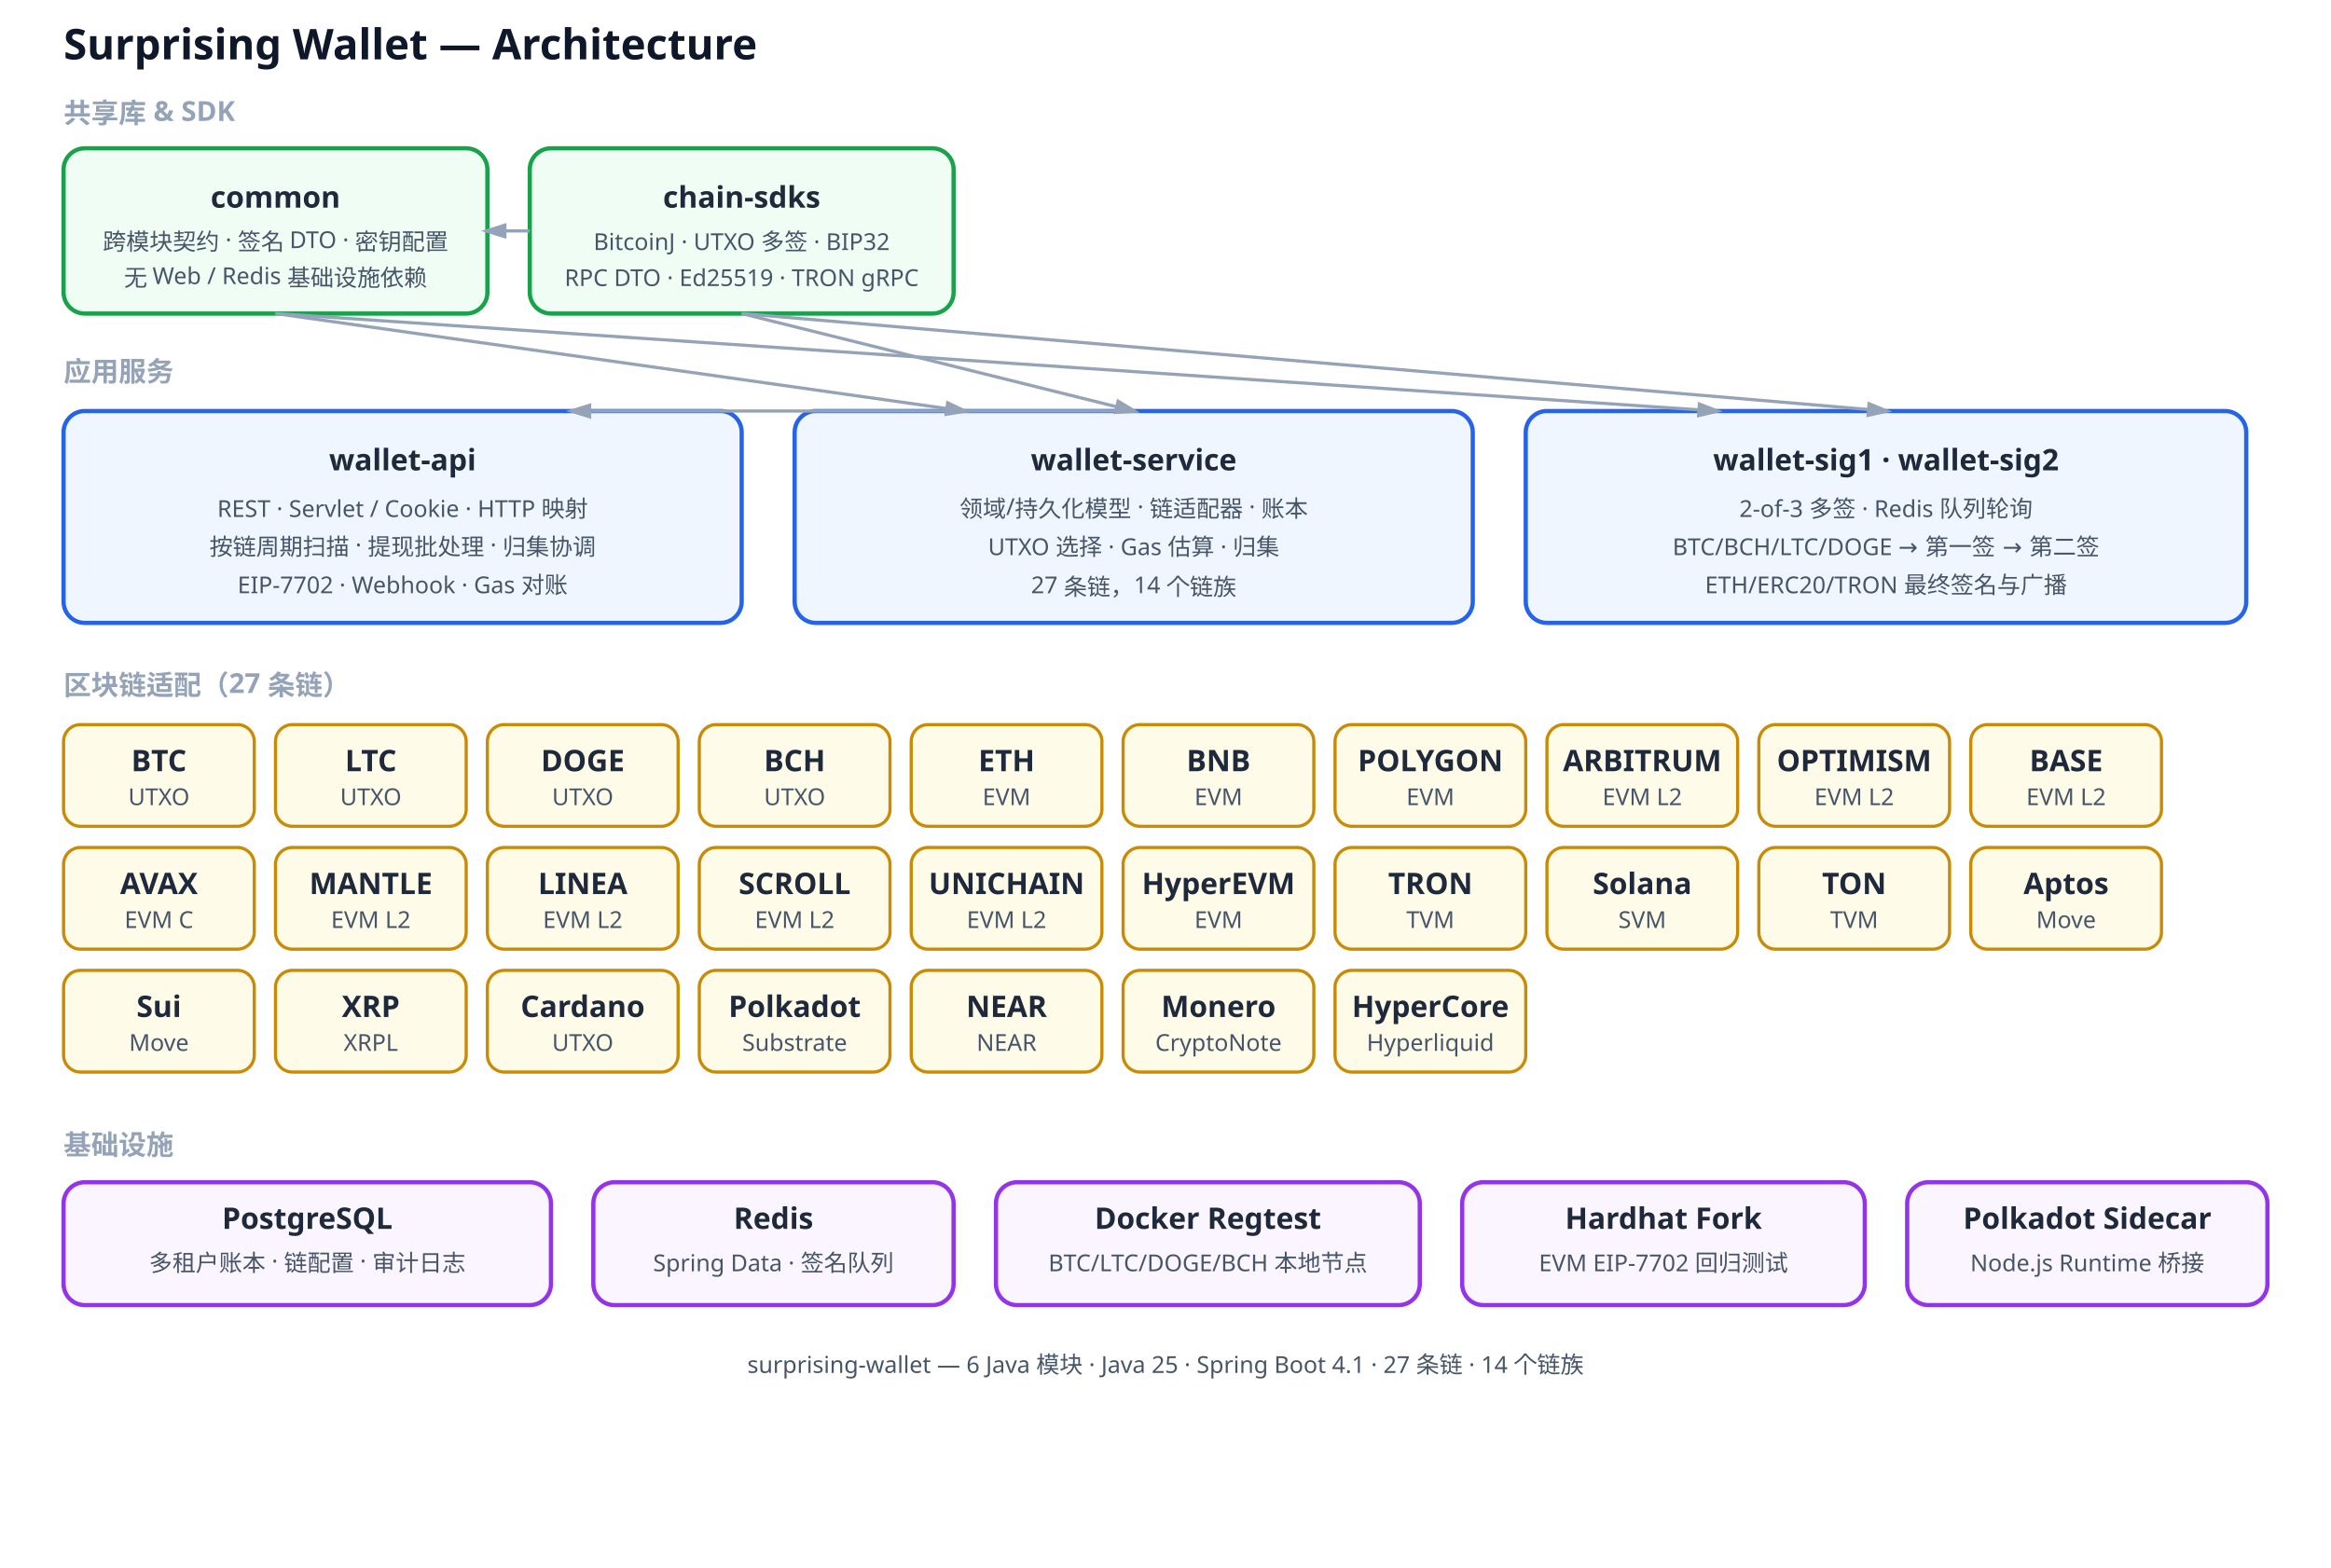
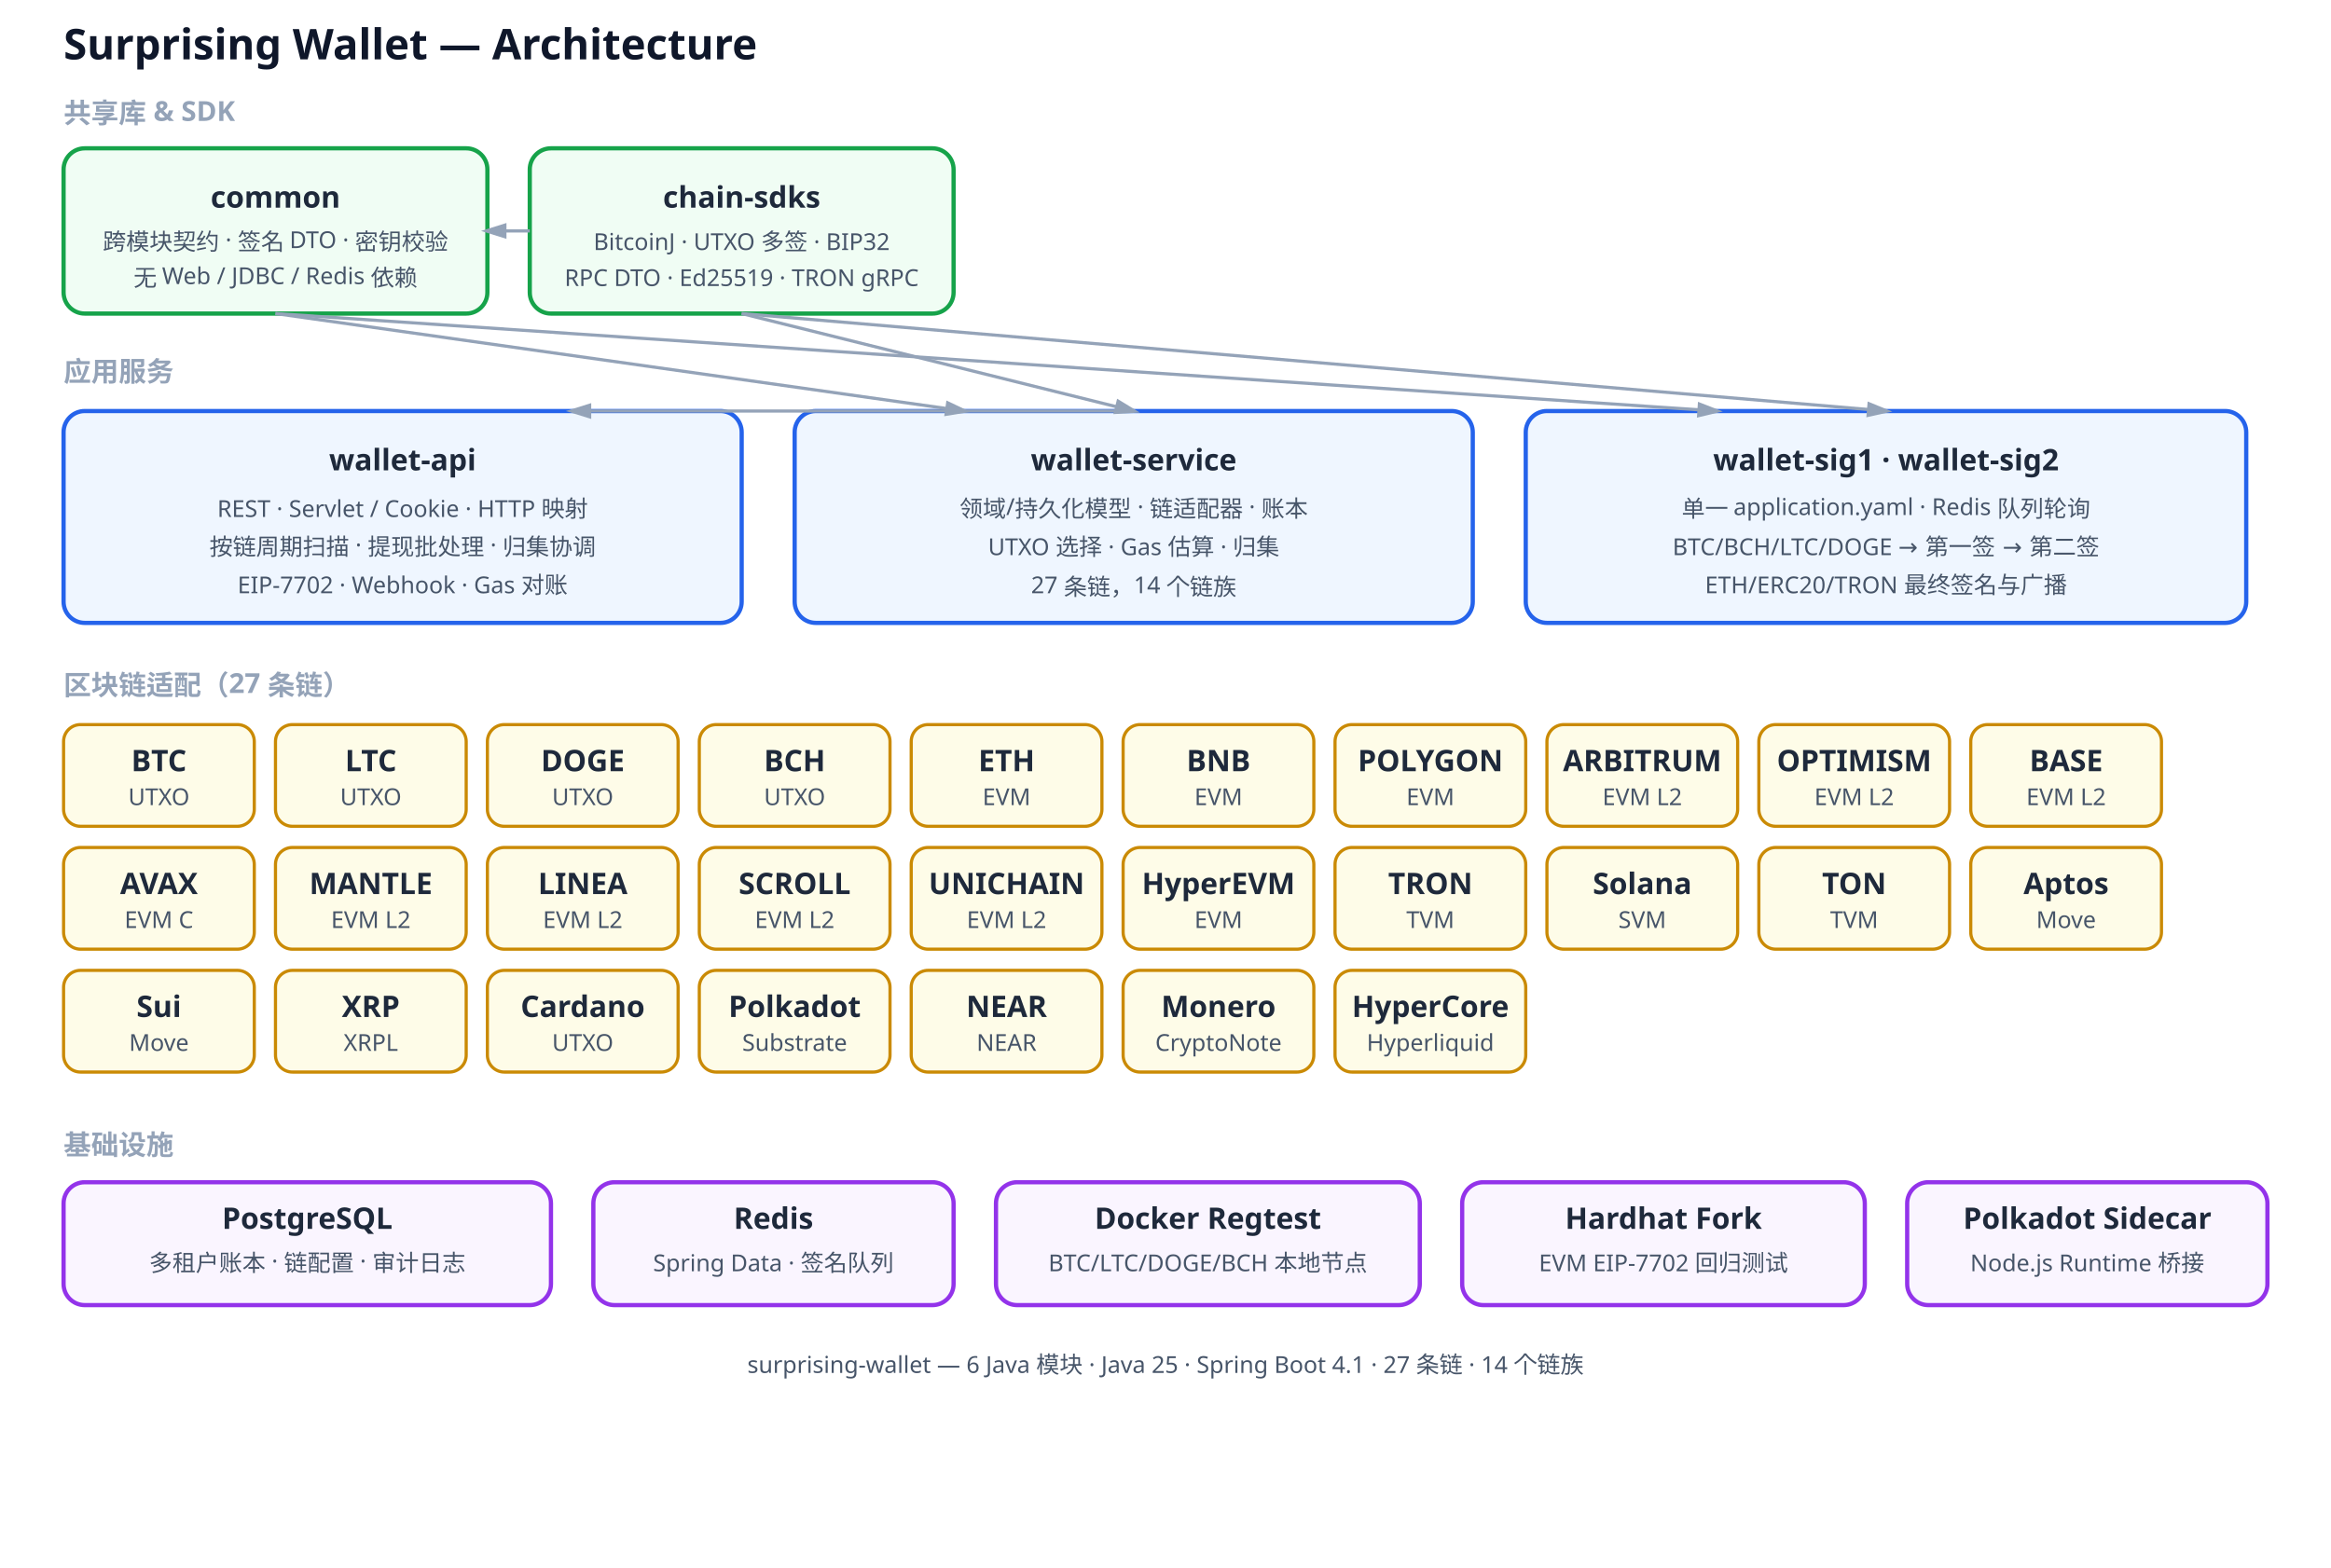
<svg xmlns="http://www.w3.org/2000/svg" width="1100" height="740" viewBox="0 0 1100 740">
  <style>
    .svc   { fill: #eff6ff; stroke: #2563eb; stroke-width: 2; rx: 10; }
    .lib   { fill: #f0fdf4; stroke: #16a34a; stroke-width: 2; rx: 10; }
    .chain { fill: #fefce8; stroke: #ca8a04; stroke-width: 1.5; rx: 8; }
    .infra { fill: #faf5ff; stroke: #9333ea; stroke-width: 2; rx: 10; }
    .label { font: 14px sans-serif; font-weight: 700; fill: #1e293b; }
    .desc  { font: 11px sans-serif; fill: #475569; }
    .title { font: 20px sans-serif; font-weight: 700; fill: #0f172a; }
    .sep   { font: 13px sans-serif; font-weight: 600; fill: #94a3b8; }
    .arrow { stroke: #94a3b8; stroke-width: 1.5; marker-end: url(#arr); }
  </style>
  <defs>
    <marker id="arr" markerWidth="8" markerHeight="8" refX="6" refY="2.5" orient="auto" markerUnits="strokeWidth">
      <path d="M0,0 L0,5 L8,2.5 z" fill="#94a3b8" />
    </marker>
  </defs>
  <text x="30" y="28" class="title">Surprising Wallet —  Architecture</text>
  <text x="30" y="58" class="sep"> 共享库 &amp; SDK</text>
  <rect x="30" y="70" width="200" height="78" class="lib" />
  <text x="130" y="98" text-anchor="middle" class="label">common</text>
-   <text x="130" y="118" text-anchor="middle" class="desc">跨模块契约 · 签名 DTO · 密钥配置</text>
-   <text x="130" y="135" text-anchor="middle" class="desc">无 Web / Redis 基础设施依赖</text>
+   <text x="130" y="118" text-anchor="middle" class="desc">跨模块契约 · 签名 DTO · 密钥校验</text>
+   <text x="130" y="135" text-anchor="middle" class="desc">无 Web / JDBC / Redis 依赖</text>
  <rect x="250" y="70" width="200" height="78" class="lib" />
  <text x="350" y="98" text-anchor="middle" class="label">chain-sdks</text>
  <text x="350" y="118" text-anchor="middle" class="desc">BitcoinJ · UTXO 多签 · BIP32</text>
  <text x="350" y="135" text-anchor="middle" class="desc">RPC DTO · Ed25519 · TRON gRPC</text>
  <text x="30" y="180" class="sep"> 应用服务</text>
  <rect x="30" y="194" width="320" height="100" class="svc" />
  <text x="190" y="222" text-anchor="middle" class="label">wallet-api</text>
  <text x="190" y="244" text-anchor="middle" class="desc">REST · Servlet / Cookie · HTTP 映射</text>
  <text x="190" y="262" text-anchor="middle" class="desc">按链周期扫描 · 提现批处理 · 归集协调</text>
  <text x="190" y="280" text-anchor="middle" class="desc">EIP-7702 · Webhook · Gas 对账</text>
  <rect x="375" y="194" width="320" height="100" class="svc" />
  <text x="535" y="222" text-anchor="middle" class="label">wallet-service</text>
  <text x="535" y="244" text-anchor="middle" class="desc">领域/持久化模型 · 链适配器 · 账本</text>
  <text x="535" y="262" text-anchor="middle" class="desc">UTXO 选择 · Gas 估算 · 归集</text>
  <text x="535" y="280" text-anchor="middle" class="desc">27 条链，14 个链族</text>
  <rect x="720" y="194" width="340" height="100" class="svc" />
  <text x="890" y="222" text-anchor="middle" class="label">wallet-sig1 · wallet-sig2</text>
-   <text x="890" y="244" text-anchor="middle" class="desc">2-of-3 多签 · Redis 队列轮询</text>
+   <text x="890" y="244" text-anchor="middle" class="desc">单一 application.yaml · Redis 队列轮询</text>
  <text x="890" y="262" text-anchor="middle" class="desc">BTC/BCH/LTC/DOGE → 第一签 → 第二签</text>
  <text x="890" y="280" text-anchor="middle" class="desc">ETH/ERC20/TRON 最终签名与广播</text>
  <line x1="250" y1="109" x2="230" y2="109" class="arrow" />
  <line x1="130" y1="148" x2="455" y2="194" class="arrow" />
  <line x1="350" y1="148" x2="535" y2="194" class="arrow" />
  <line x1="535" y1="194" x2="270" y2="194" class="arrow" />
  <line x1="130" y1="148" x2="810" y2="194" class="arrow" />
  <line x1="350" y1="148" x2="890" y2="194" class="arrow" />
  <text x="30" y="328" class="sep"> 区块链适配（27 条链）</text>
  <rect x="30" y="342" width="90" height="48" class="chain" />
  <text x="75" y="364" text-anchor="middle" class="label">BTC</text>
  <text x="75" y="380" text-anchor="middle" class="desc">UTXO</text>
  <rect x="130" y="342" width="90" height="48" class="chain" />
  <text x="175" y="364" text-anchor="middle" class="label">LTC</text>
  <text x="175" y="380" text-anchor="middle" class="desc">UTXO</text>
  <rect x="230" y="342" width="90" height="48" class="chain" />
  <text x="275" y="364" text-anchor="middle" class="label">DOGE</text>
  <text x="275" y="380" text-anchor="middle" class="desc">UTXO</text>
  <rect x="330" y="342" width="90" height="48" class="chain" />
  <text x="375" y="364" text-anchor="middle" class="label">BCH</text>
  <text x="375" y="380" text-anchor="middle" class="desc">UTXO</text>
  <rect x="430" y="342" width="90" height="48" class="chain" />
  <text x="475" y="364" text-anchor="middle" class="label">ETH</text>
  <text x="475" y="380" text-anchor="middle" class="desc">EVM</text>
  <rect x="530" y="342" width="90" height="48" class="chain" />
  <text x="575" y="364" text-anchor="middle" class="label">BNB</text>
  <text x="575" y="380" text-anchor="middle" class="desc">EVM</text>
  <rect x="630" y="342" width="90" height="48" class="chain" />
  <text x="675" y="364" text-anchor="middle" class="label">POLYGON</text>
  <text x="675" y="380" text-anchor="middle" class="desc">EVM</text>
  <rect x="730" y="342" width="90" height="48" class="chain" />
  <text x="775" y="364" text-anchor="middle" class="label">ARBITRUM</text>
  <text x="775" y="380" text-anchor="middle" class="desc">EVM L2</text>
  <rect x="830" y="342" width="90" height="48" class="chain" />
  <text x="875" y="364" text-anchor="middle" class="label">OPTIMISM</text>
  <text x="875" y="380" text-anchor="middle" class="desc">EVM L2</text>
  <rect x="930" y="342" width="90" height="48" class="chain" />
  <text x="975" y="364" text-anchor="middle" class="label">BASE</text>
  <text x="975" y="380" text-anchor="middle" class="desc">EVM L2</text>
  <rect x="30" y="400" width="90" height="48" class="chain" />
  <text x="75" y="422" text-anchor="middle" class="label">AVAX</text>
  <text x="75" y="438" text-anchor="middle" class="desc">EVM C</text>
  <rect x="130" y="400" width="90" height="48" class="chain" />
  <text x="175" y="422" text-anchor="middle" class="label">MANTLE</text>
  <text x="175" y="438" text-anchor="middle" class="desc">EVM L2</text>
  <rect x="230" y="400" width="90" height="48" class="chain" />
  <text x="275" y="422" text-anchor="middle" class="label">LINEA</text>
  <text x="275" y="438" text-anchor="middle" class="desc">EVM L2</text>
  <rect x="330" y="400" width="90" height="48" class="chain" />
  <text x="375" y="422" text-anchor="middle" class="label">SCROLL</text>
  <text x="375" y="438" text-anchor="middle" class="desc">EVM L2</text>
  <rect x="430" y="400" width="90" height="48" class="chain" />
  <text x="475" y="422" text-anchor="middle" class="label">UNICHAIN</text>
  <text x="475" y="438" text-anchor="middle" class="desc">EVM L2</text>
  <rect x="530" y="400" width="90" height="48" class="chain" />
  <text x="575" y="422" text-anchor="middle" class="label">HyperEVM</text>
  <text x="575" y="438" text-anchor="middle" class="desc">EVM</text>
  <rect x="630" y="400" width="90" height="48" class="chain" />
  <text x="675" y="422" text-anchor="middle" class="label">TRON</text>
  <text x="675" y="438" text-anchor="middle" class="desc">TVM</text>
  <rect x="730" y="400" width="90" height="48" class="chain" />
  <text x="775" y="422" text-anchor="middle" class="label">Solana</text>
  <text x="775" y="438" text-anchor="middle" class="desc">SVM</text>
  <rect x="830" y="400" width="90" height="48" class="chain" />
  <text x="875" y="422" text-anchor="middle" class="label">TON</text>
  <text x="875" y="438" text-anchor="middle" class="desc">TVM</text>
  <rect x="930" y="400" width="90" height="48" class="chain" />
  <text x="975" y="422" text-anchor="middle" class="label">Aptos</text>
  <text x="975" y="438" text-anchor="middle" class="desc">Move</text>
  <rect x="30" y="458" width="90" height="48" class="chain" />
  <text x="75" y="480" text-anchor="middle" class="label">Sui</text>
  <text x="75" y="496" text-anchor="middle" class="desc">Move</text>
  <rect x="130" y="458" width="90" height="48" class="chain" />
  <text x="175" y="480" text-anchor="middle" class="label">XRP</text>
  <text x="175" y="496" text-anchor="middle" class="desc">XRPL</text>
  <rect x="230" y="458" width="90" height="48" class="chain" />
  <text x="275" y="480" text-anchor="middle" class="label">Cardano</text>
  <text x="275" y="496" text-anchor="middle" class="desc">UTXO</text>
  <rect x="330" y="458" width="90" height="48" class="chain" />
  <text x="375" y="480" text-anchor="middle" class="label">Polkadot</text>
  <text x="375" y="496" text-anchor="middle" class="desc">Substrate</text>
  <rect x="430" y="458" width="90" height="48" class="chain" />
  <text x="475" y="480" text-anchor="middle" class="label">NEAR</text>
  <text x="475" y="496" text-anchor="middle" class="desc">NEAR</text>
  <rect x="530" y="458" width="90" height="48" class="chain" />
  <text x="575" y="480" text-anchor="middle" class="label">Monero</text>
  <text x="575" y="496" text-anchor="middle" class="desc">CryptoNote</text>
  <rect x="630" y="458" width="90" height="48" class="chain" />
  <text x="675" y="480" text-anchor="middle" class="label">HyperCore</text>
  <text x="675" y="496" text-anchor="middle" class="desc">Hyperliquid</text>
  <text x="30" y="545" class="sep"> 基础设施</text>
  <rect x="30" y="558" width="230" height="58" class="infra" />
  <text x="145" y="580" text-anchor="middle" class="label">PostgreSQL</text>
  <text x="145" y="600" text-anchor="middle" class="desc">多租户账本 · 链配置 · 审计日志</text>
  <rect x="280" y="558" width="170" height="58" class="infra" />
  <text x="365" y="580" text-anchor="middle" class="label">Redis</text>
  <text x="365" y="600" text-anchor="middle" class="desc">Spring Data · 签名队列</text>
  <rect x="470" y="558" width="200" height="58" class="infra" />
  <text x="570" y="580" text-anchor="middle" class="label">Docker Regtest</text>
  <text x="570" y="600" text-anchor="middle" class="desc">BTC/LTC/DOGE/BCH 本地节点</text>
  <rect x="690" y="558" width="190" height="58" class="infra" />
  <text x="785" y="580" text-anchor="middle" class="label">Hardhat Fork</text>
  <text x="785" y="600" text-anchor="middle" class="desc">EVM EIP-7702 回归测试</text>
  <rect x="900" y="558" width="170" height="58" class="infra" />
  <text x="985" y="580" text-anchor="middle" class="label">Polkadot Sidecar</text>
  <text x="985" y="600" text-anchor="middle" class="desc">Node.js Runtime 桥接</text>
  <text x="550" y="648" text-anchor="middle" class="desc" fill="#94a3b8" font-size="11">surprising-wallet — 6 Java 模块 · Java 25 · Spring Boot 4.1 · 27 条链 · 14 个链族</text>
</svg>
